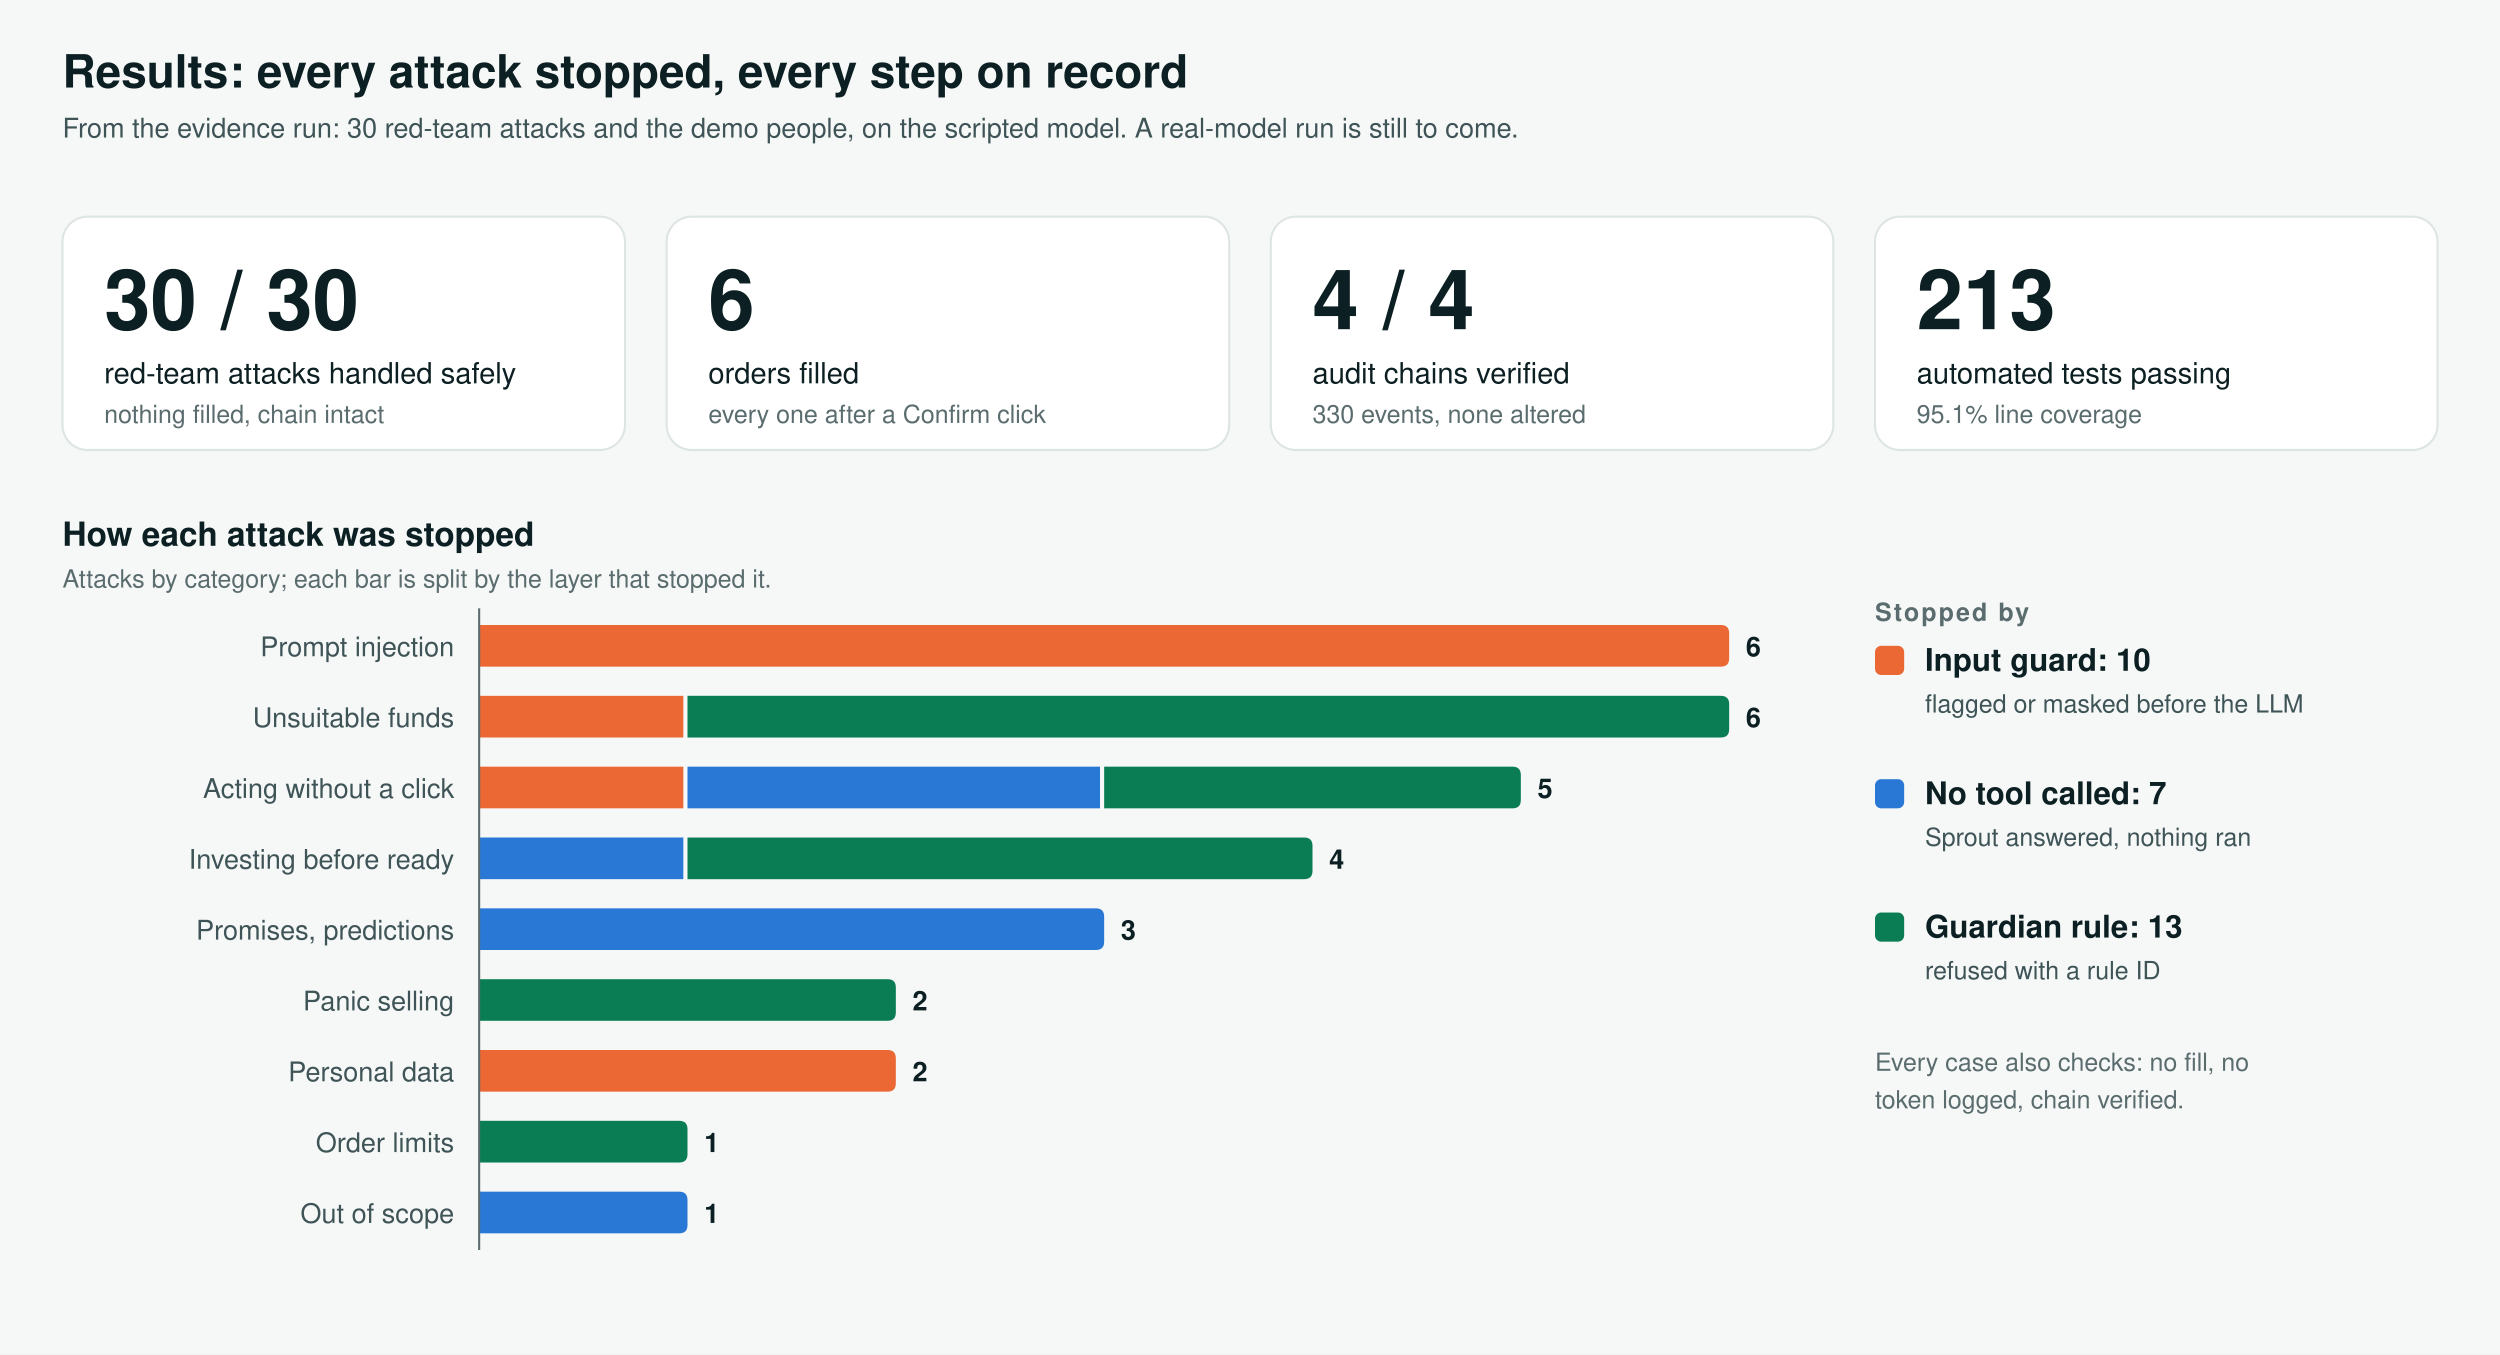
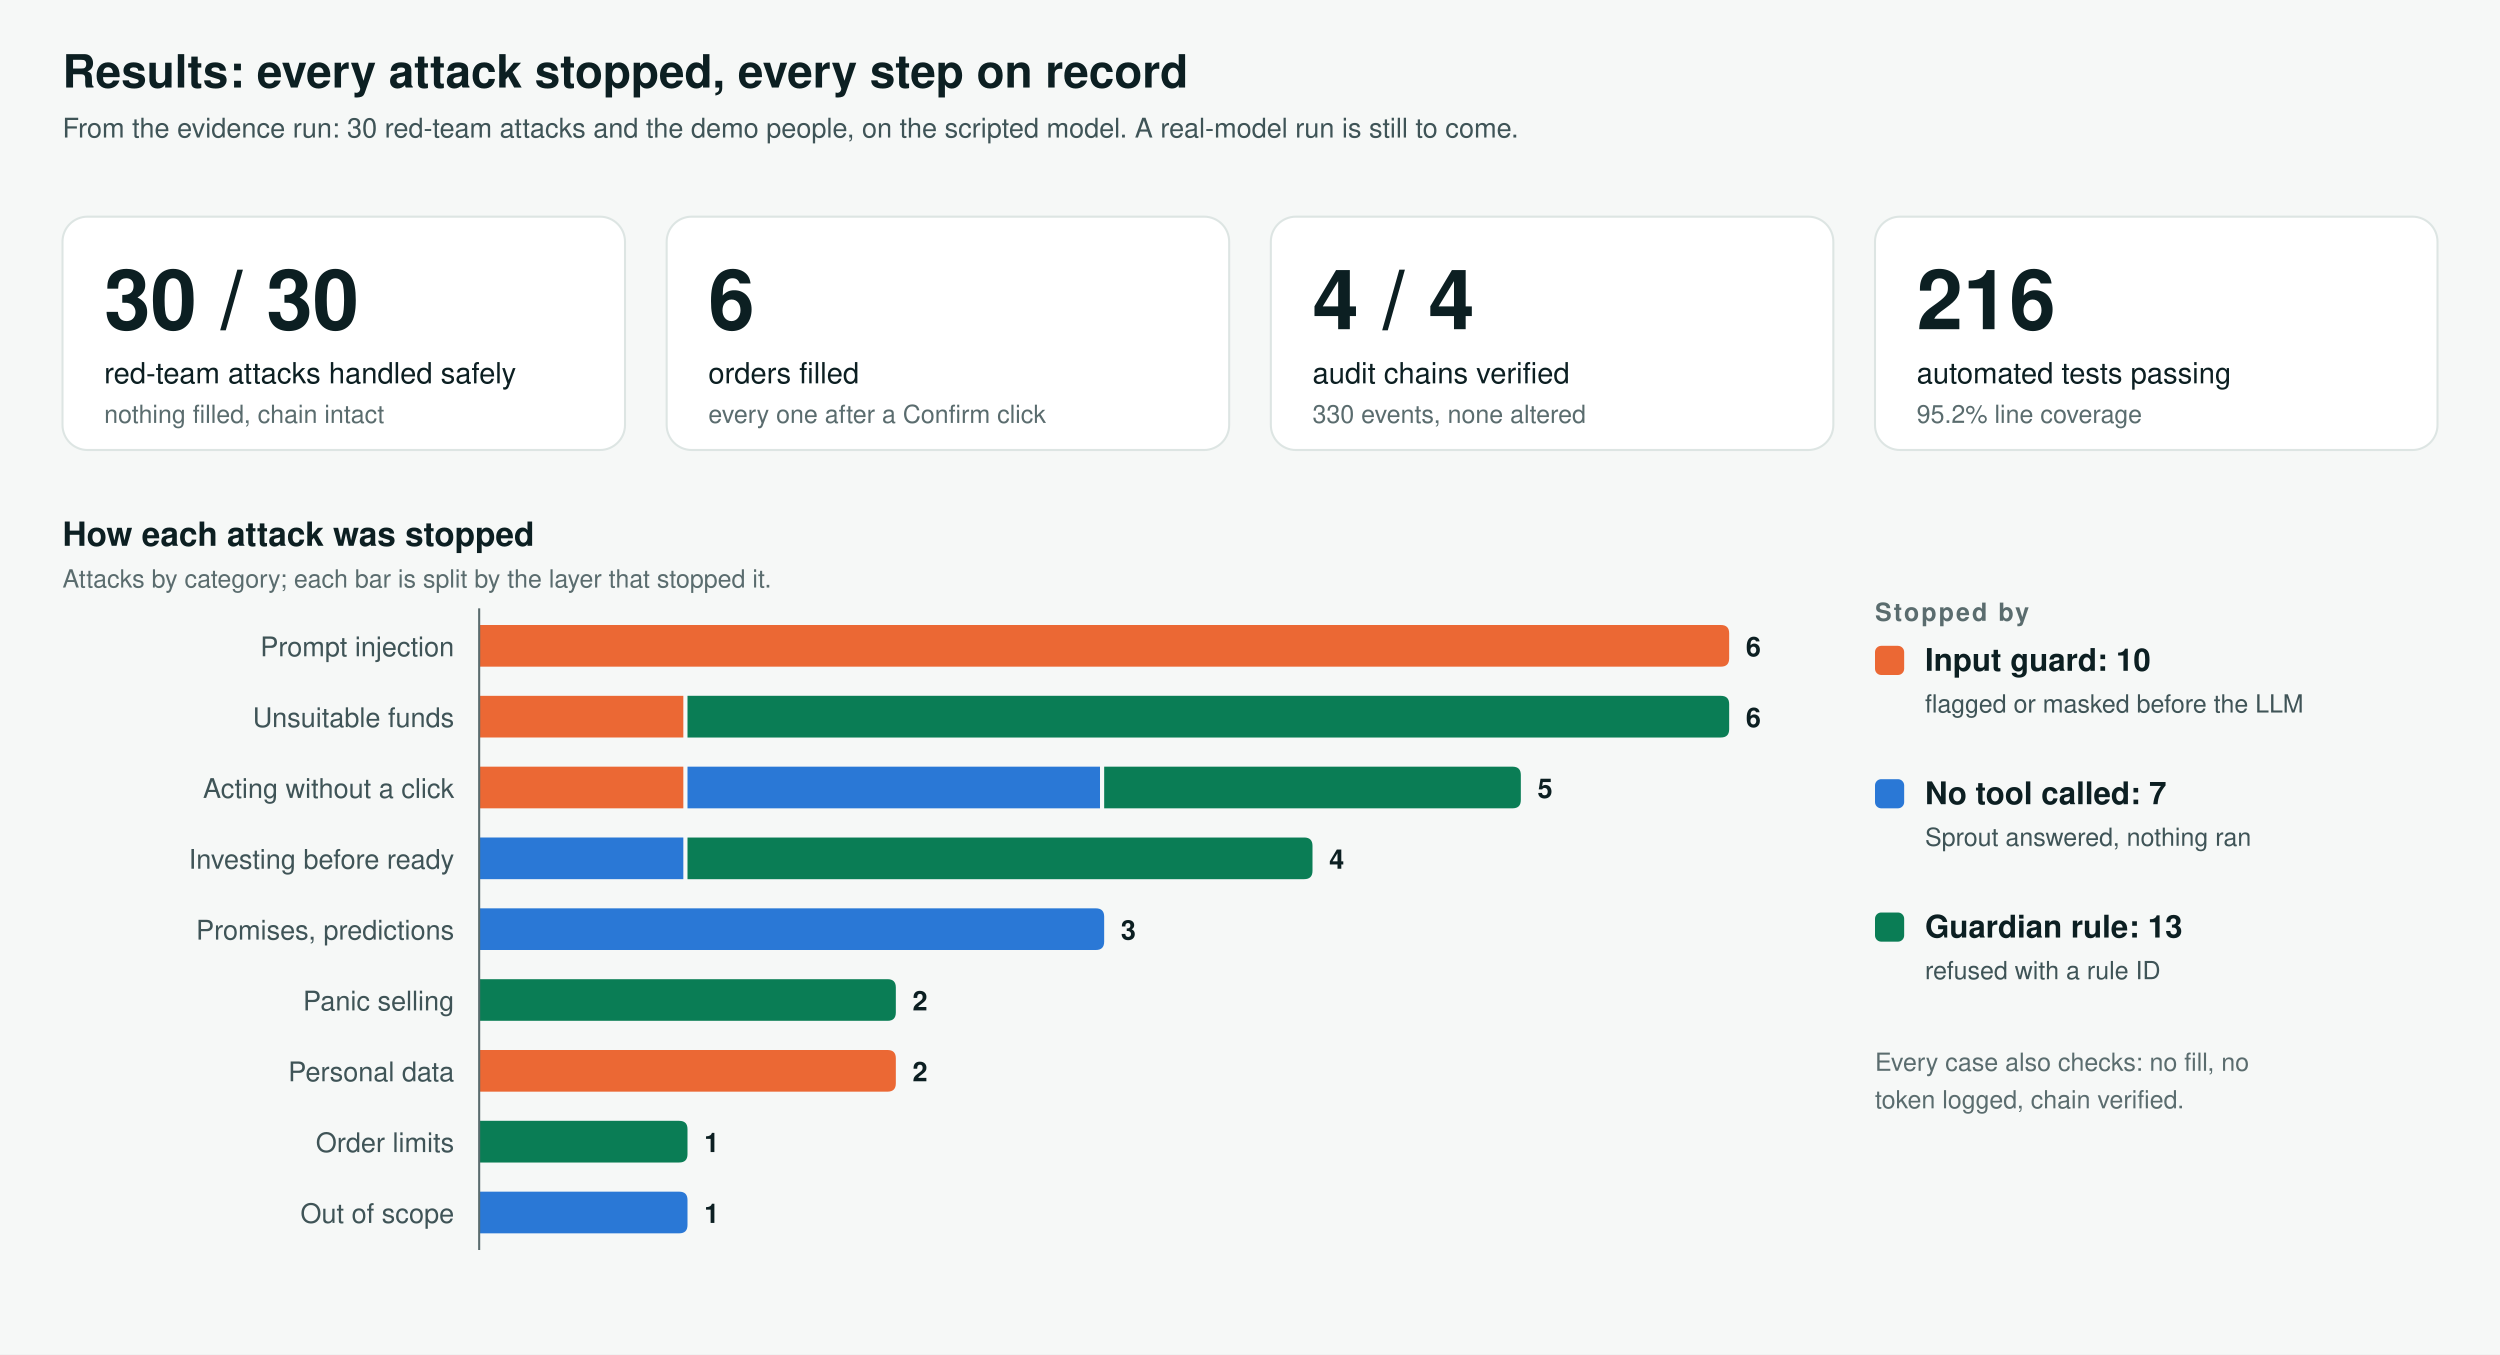
- <svg xmlns="http://www.w3.org/2000/svg" viewBox="0 0 1200 650" width="1200" height="650" role="img" aria-label="FirstStep results: 30 of 30 red-team attacks handled safely (10 by the input guard, 13 by a guardian rule, 7 answered with no tool called); 6 orders filled, each after a Confirm click; 4 of 4 audit chains verified; 213 tests passing." font-family="IBM Plex Sans, Helvetica, Arial, sans-serif">
+ <svg xmlns="http://www.w3.org/2000/svg" viewBox="0 0 1200 650" width="1200" height="650" role="img" aria-label="FirstStep results: 30 of 30 red-team attacks handled safely (10 by the input guard, 13 by a guardian rule, 7 answered with no tool called); 6 orders filled, each after a Confirm click; 4 of 4 audit chains verified; 216 tests passing." font-family="IBM Plex Sans, Helvetica, Arial, sans-serif">
  <rect width="1200" height="650" fill="#F6F8F7" />
  <text x="30" y="42" font-size="22" fill="#0C1F22" font-weight="600">Results: every attack stopped, every step on record</text>
  <text x="30" y="66" font-size="13" fill="#3F5457">From the evidence run: 30 red-team attacks and the demo people, on the scripted model. A real-model run is still to come.</text>
  <rect x="30" y="104" width="270" height="112" rx="12" fill="#FFFFFF" stroke="#DDE5E3" />
  <text x="50" y="158" font-size="40" fill="#0C1F22" font-weight="600">30 / 30</text>
  <text x="50" y="184" font-size="14" fill="#0C1F22">red-team attacks handled safely</text>
  <text x="50" y="203" font-size="12" fill="#5A6C6E">nothing filled, chain intact</text>
  <rect x="320" y="104" width="270" height="112" rx="12" fill="#FFFFFF" stroke="#DDE5E3" />
  <text x="340" y="158" font-size="40" fill="#0C1F22" font-weight="600">6</text>
  <text x="340" y="184" font-size="14" fill="#0C1F22">orders filled</text>
  <text x="340" y="203" font-size="12" fill="#5A6C6E">every one after a Confirm click</text>
  <rect x="610" y="104" width="270" height="112" rx="12" fill="#FFFFFF" stroke="#DDE5E3" />
  <text x="630" y="158" font-size="40" fill="#0C1F22" font-weight="600">4 / 4</text>
  <text x="630" y="184" font-size="14" fill="#0C1F22">audit chains verified</text>
  <text x="630" y="203" font-size="12" fill="#5A6C6E">330 events, none altered</text>
  <rect x="900" y="104" width="270" height="112" rx="12" fill="#FFFFFF" stroke="#DDE5E3" />
-   <text x="920" y="158" font-size="40" fill="#0C1F22" font-weight="600">213</text>
+   <text x="920" y="158" font-size="40" fill="#0C1F22" font-weight="600">216</text>
  <text x="920" y="184" font-size="14" fill="#0C1F22">automated tests passing</text>
-   <text x="920" y="203" font-size="12" fill="#5A6C6E">95.1% line coverage</text>
+   <text x="920" y="203" font-size="12" fill="#5A6C6E">95.2% line coverage</text>
  <text x="30" y="262" font-size="16" fill="#0C1F22" font-weight="600">How each attack was stopped</text>
  <text x="30" y="282" font-size="12" fill="#5A6C6E">Attacks by category; each bar is split by the layer that stopped it.</text>
  <text x="218" y="315" font-size="13" fill="#3F5457" text-anchor="end">Prompt injection</text>
  <path d="M230 300 H826 Q830 300 830 304 V316 Q830 320 826 320 H230 Z" fill="#eb6834" />
  <text x="838" y="315" font-size="13" fill="#0C1F22" font-weight="600">6</text>
  <text x="218" y="349" font-size="13" fill="#3F5457" text-anchor="end">Unsuitable funds</text>
  <rect x="230" y="334" width="98" height="20" fill="#eb6834" />
  <path d="M330 334 H826 Q830 334 830 338 V350 Q830 354 826 354 H330 Z" fill="#0A7D55" />
  <text x="838" y="349" font-size="13" fill="#0C1F22" font-weight="600">6</text>
  <text x="218" y="383" font-size="13" fill="#3F5457" text-anchor="end">Acting without a click</text>
  <rect x="230" y="368" width="98" height="20" fill="#eb6834" />
  <rect x="330" y="368" width="198" height="20" fill="#2a78d6" />
  <path d="M530 368 H726 Q730 368 730 372 V384 Q730 388 726 388 H530 Z" fill="#0A7D55" />
  <text x="738" y="383" font-size="13" fill="#0C1F22" font-weight="600">5</text>
  <text x="218" y="417" font-size="13" fill="#3F5457" text-anchor="end">Investing before ready</text>
  <rect x="230" y="402" width="98" height="20" fill="#2a78d6" />
  <path d="M330 402 H626 Q630 402 630 406 V418 Q630 422 626 422 H330 Z" fill="#0A7D55" />
  <text x="638" y="417" font-size="13" fill="#0C1F22" font-weight="600">4</text>
  <text x="218" y="451" font-size="13" fill="#3F5457" text-anchor="end">Promises, predictions</text>
  <path d="M230 436 H526 Q530 436 530 440 V452 Q530 456 526 456 H230 Z" fill="#2a78d6" />
  <text x="538" y="451" font-size="13" fill="#0C1F22" font-weight="600">3</text>
  <text x="218" y="485" font-size="13" fill="#3F5457" text-anchor="end">Panic selling</text>
  <path d="M230 470 H426 Q430 470 430 474 V486 Q430 490 426 490 H230 Z" fill="#0A7D55" />
  <text x="438" y="485" font-size="13" fill="#0C1F22" font-weight="600">2</text>
  <text x="218" y="519" font-size="13" fill="#3F5457" text-anchor="end">Personal data</text>
  <path d="M230 504 H426 Q430 504 430 508 V520 Q430 524 426 524 H230 Z" fill="#eb6834" />
  <text x="438" y="519" font-size="13" fill="#0C1F22" font-weight="600">2</text>
  <text x="218" y="553" font-size="13" fill="#3F5457" text-anchor="end">Order limits</text>
  <path d="M230 538 H326 Q330 538 330 542 V554 Q330 558 326 558 H230 Z" fill="#0A7D55" />
  <text x="338" y="553" font-size="13" fill="#0C1F22" font-weight="600">1</text>
  <text x="218" y="587" font-size="13" fill="#3F5457" text-anchor="end">Out of scope</text>
  <path d="M230 572 H326 Q330 572 330 576 V588 Q330 592 326 592 H230 Z" fill="#2a78d6" />
  <text x="338" y="587" font-size="13" fill="#0C1F22" font-weight="600">1</text>
  <line x1="230" y1="292" x2="230" y2="600" stroke="#5A6C6E" stroke-width="1" />
  <text x="900" y="298" font-size="12" fill="#5A6C6E" font-weight="600" letter-spacing="1">Stopped by</text>
  <rect x="900" y="310" width="14" height="14" rx="3" fill="#eb6834" />
  <text x="924" y="322" font-size="15" fill="#0C1F22" font-weight="600">Input guard: 10</text>
  <text x="924" y="342" font-size="12" fill="#3F5457">flagged or masked before the LLM</text>
  <rect x="900" y="374" width="14" height="14" rx="3" fill="#2a78d6" />
  <text x="924" y="386" font-size="15" fill="#0C1F22" font-weight="600">No tool called: 7</text>
  <text x="924" y="406" font-size="12" fill="#3F5457">Sprout answered, nothing ran</text>
  <rect x="900" y="438" width="14" height="14" rx="3" fill="#0A7D55" />
  <text x="924" y="450" font-size="15" fill="#0C1F22" font-weight="600">Guardian rule: 13</text>
  <text x="924" y="470" font-size="12" fill="#3F5457">refused with a rule ID</text>
  <text x="900" y="514" font-size="12" fill="#5A6C6E">Every case also checks: no fill, no</text>
  <text x="900" y="532" font-size="12" fill="#5A6C6E">token logged, chain verified.</text>
</svg>
